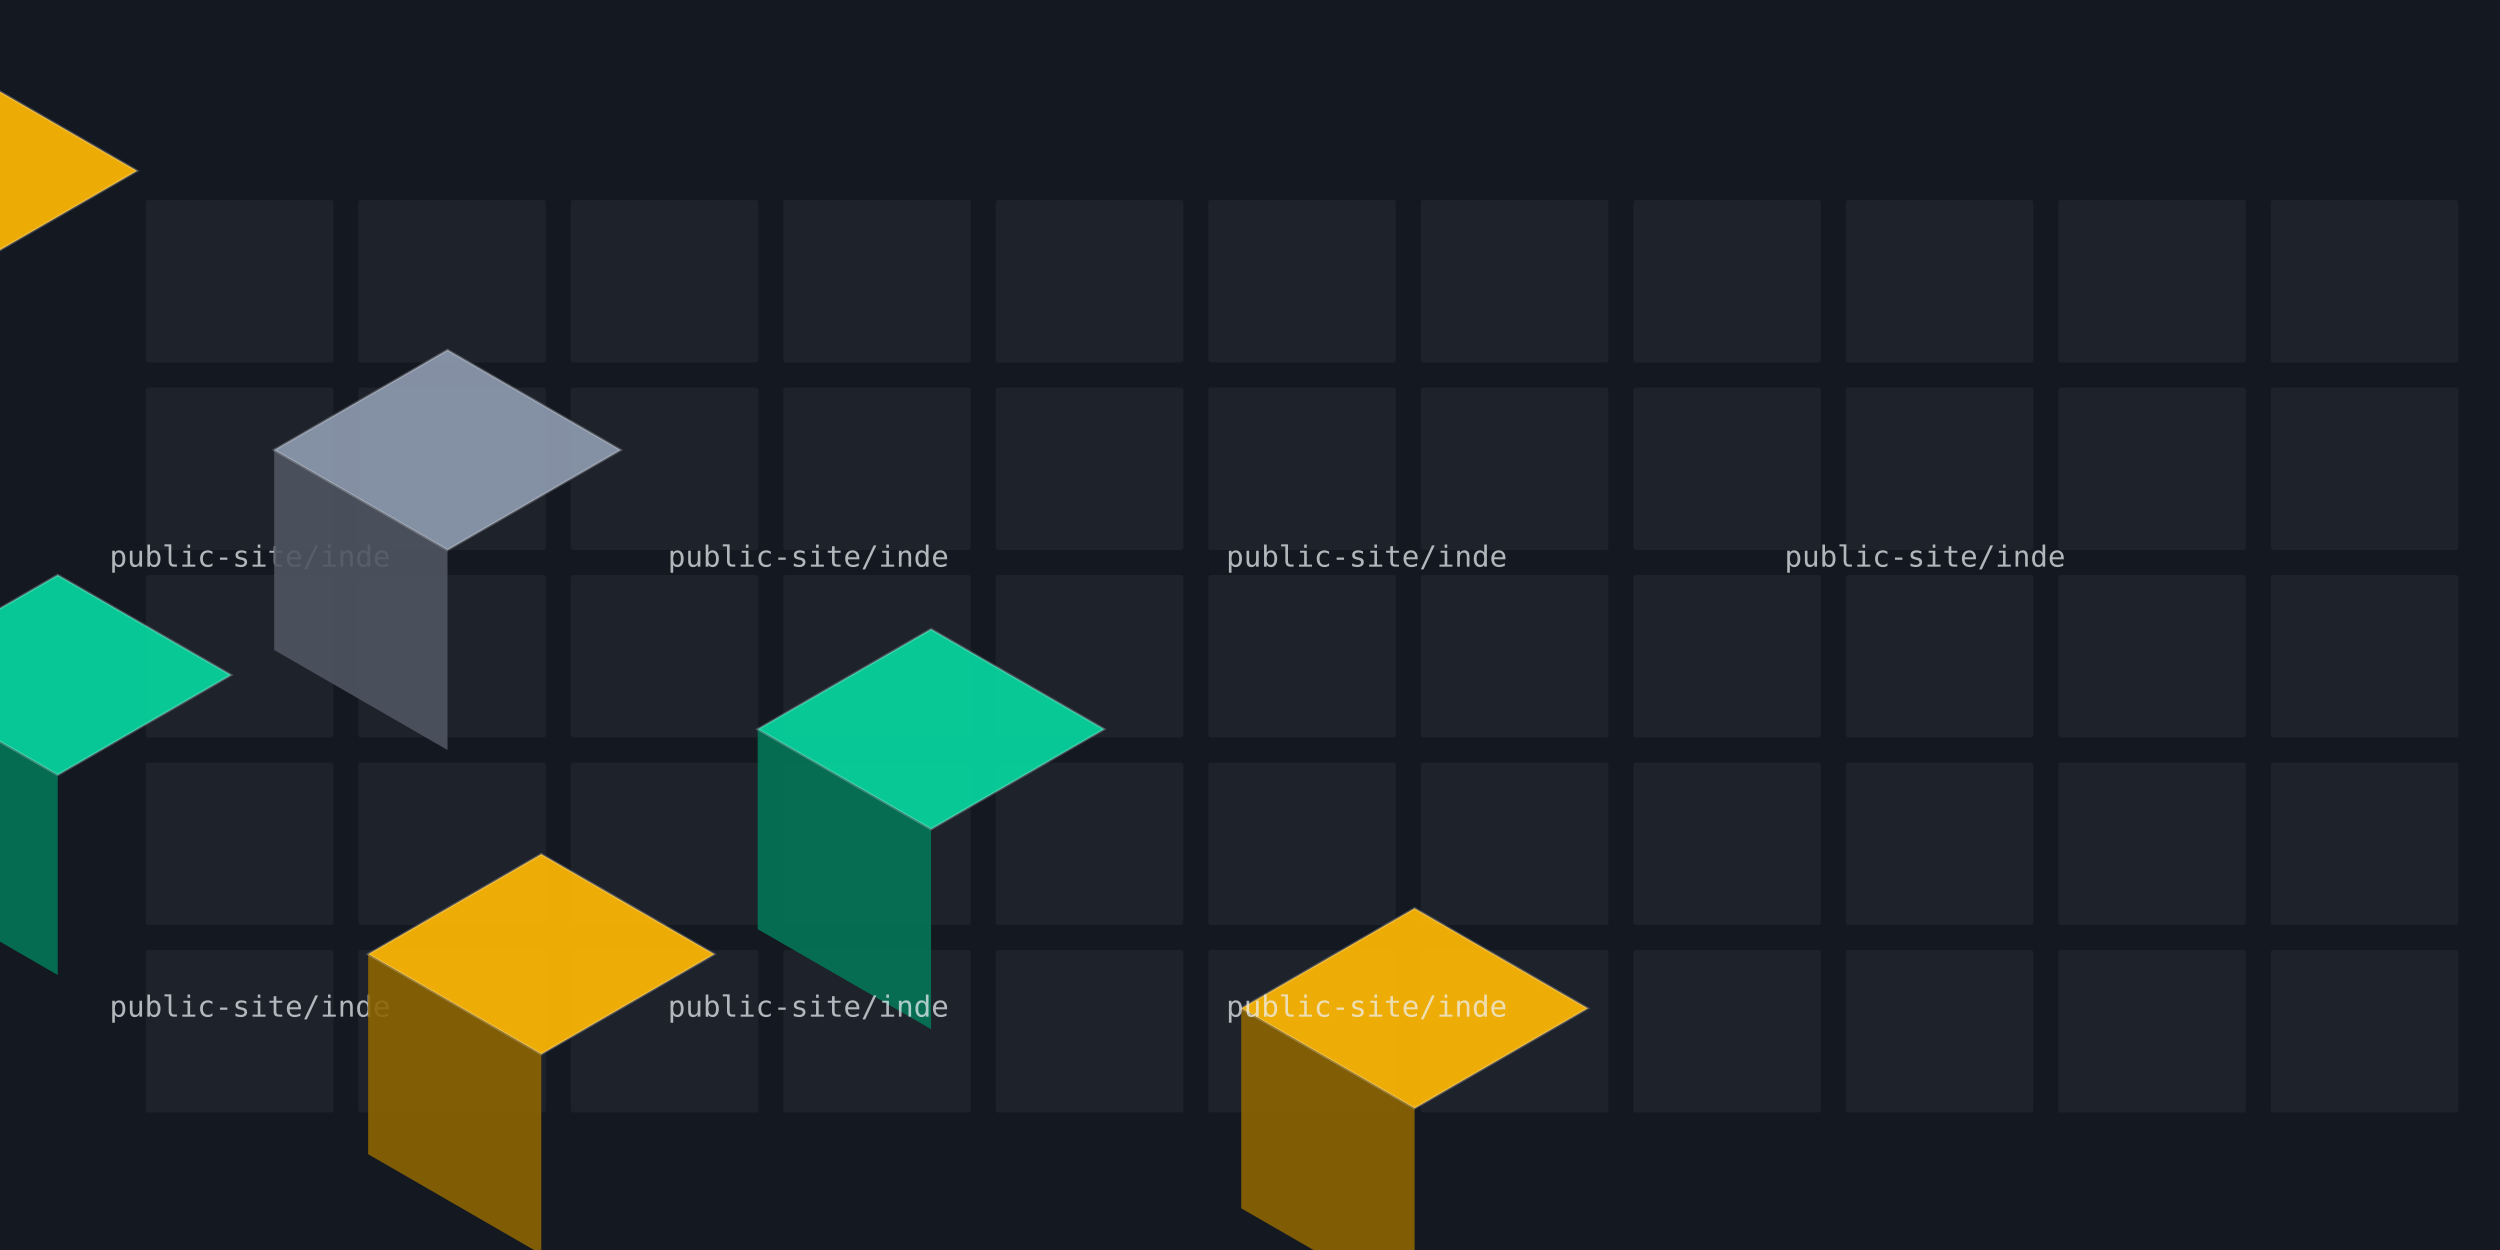
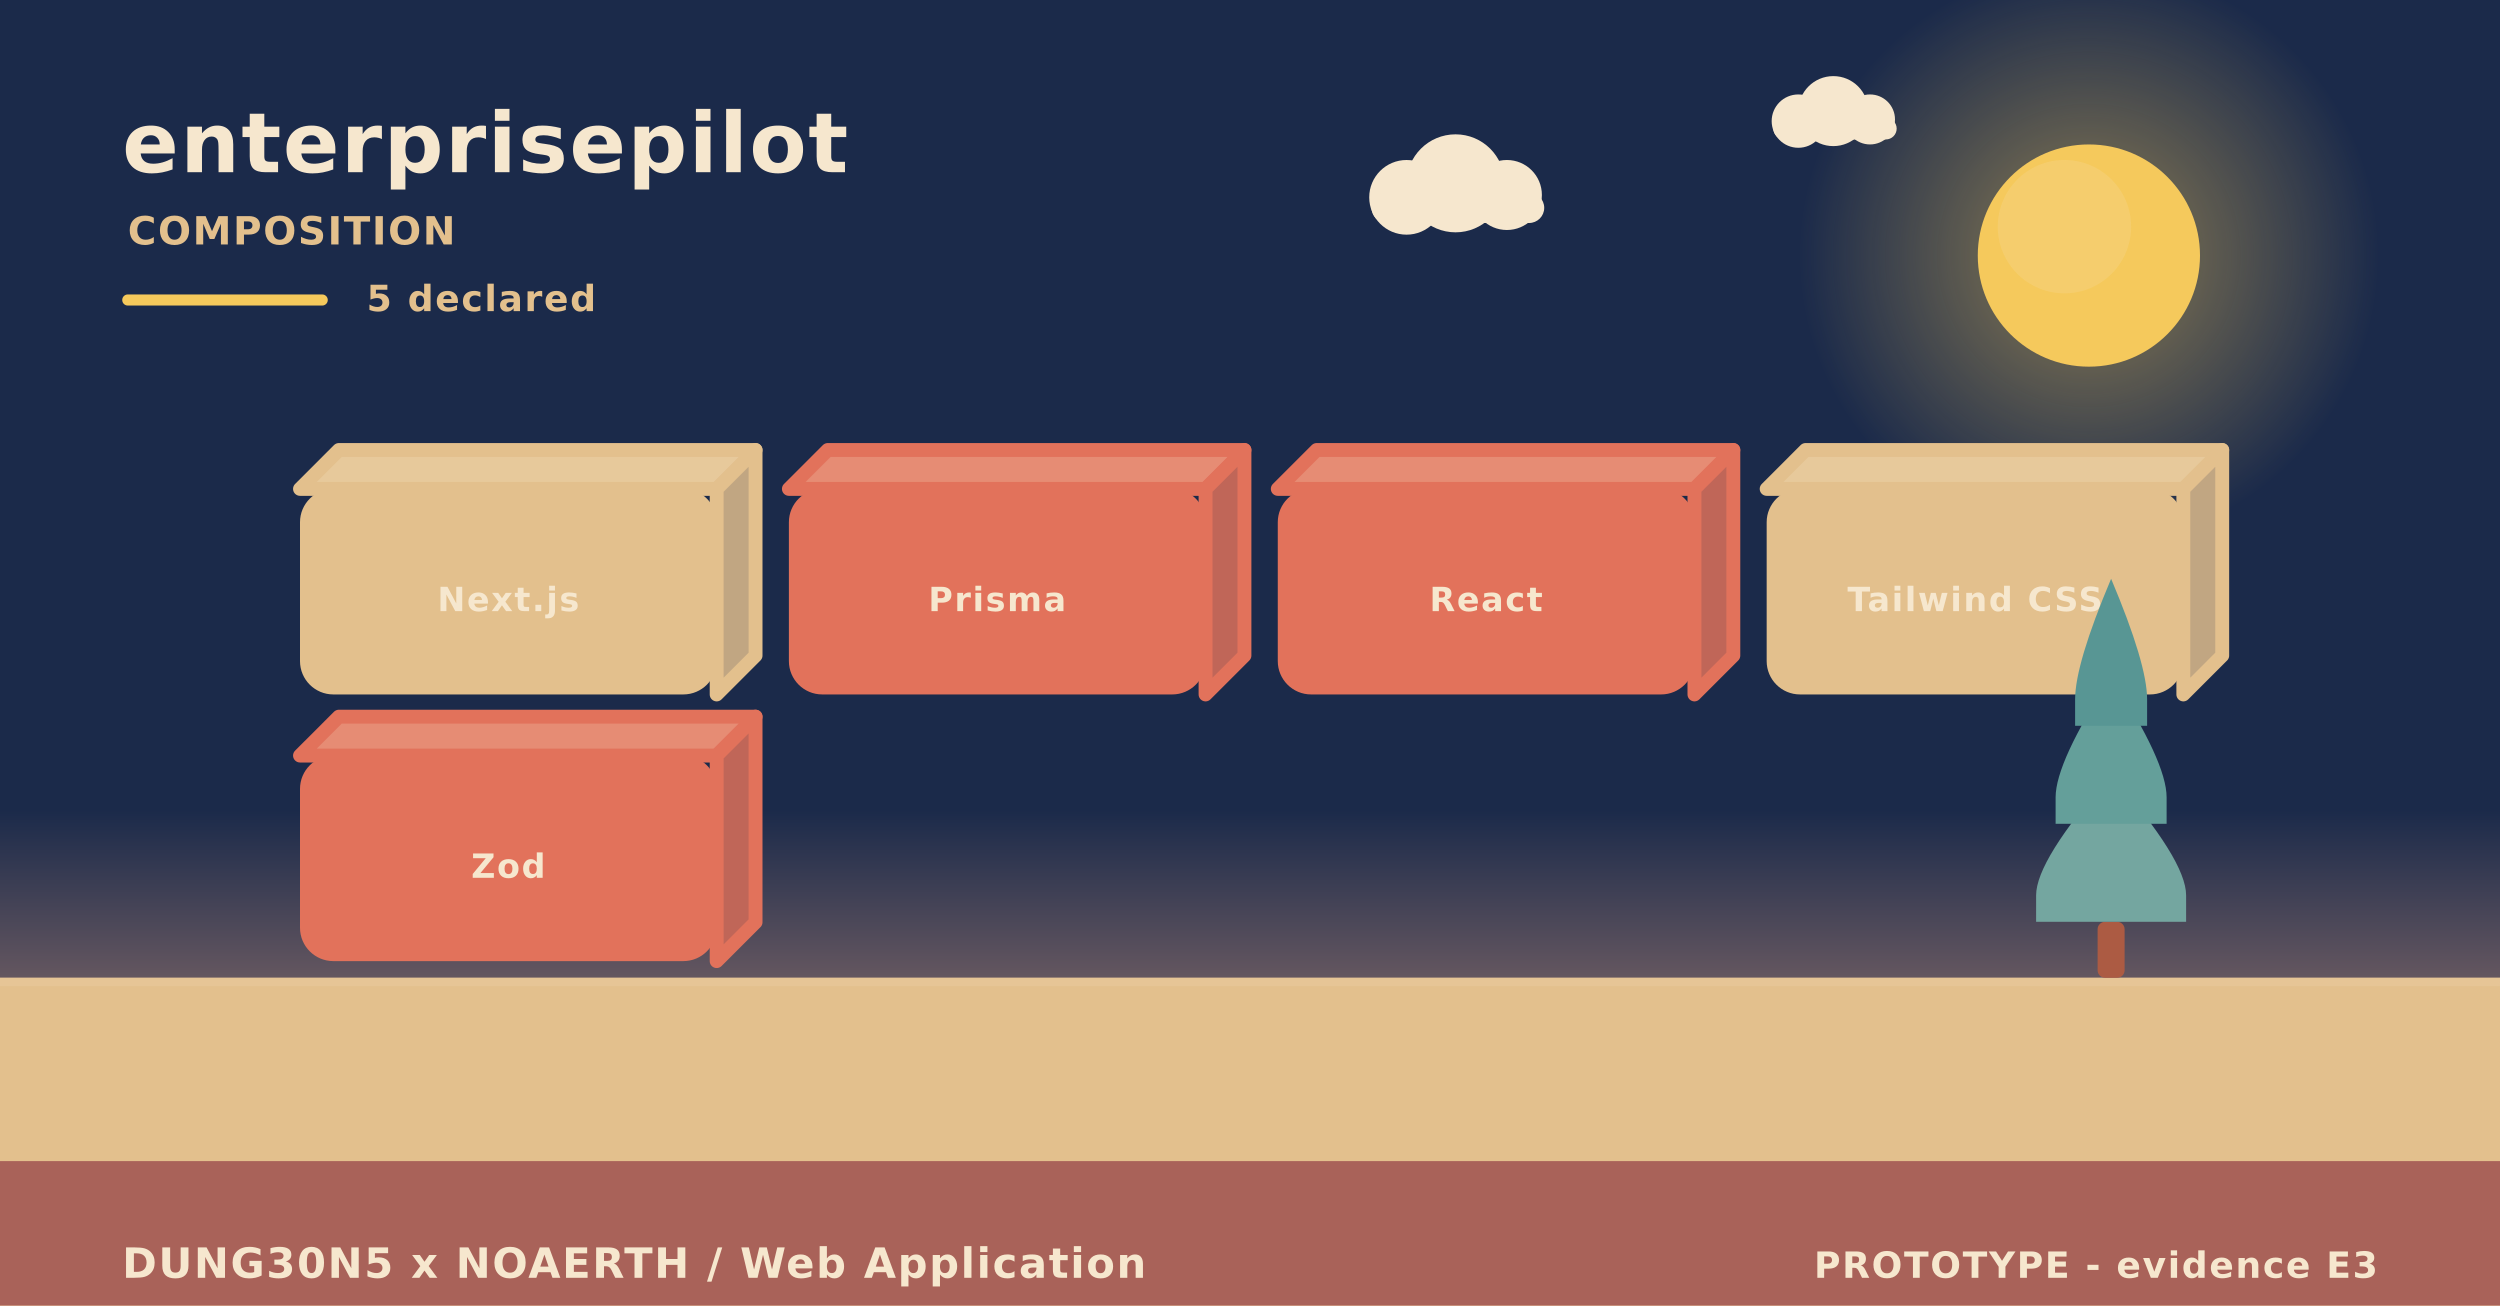
- <svg xmlns="http://www.w3.org/2000/svg" viewBox="0 0 1200 600" width="1200" height="600" role="img" aria-label="enterprisepilot component map">
-   <rect width="1200" height="600" fill="#141821" />
-   <defs>
-     <linearGradient id="gc" x1="0" y1="0" x2="1" y2="1">
-       <stop offset="0%" stop-color="#ffb703" />
-       <stop offset="100%" stop-color="#8d99ae" />
-     </linearGradient>
-   </defs>
-   <rect x="70.00" y="96.00" width="90.00" height="78.00" rx="1.20" fill="#eef1f6" opacity="0.05" />
-   <rect x="172.00" y="96.00" width="90.00" height="78.00" rx="1.20" fill="#eef1f6" opacity="0.05" />
-   <rect x="274.00" y="96.00" width="90.00" height="78.00" rx="1.20" fill="#eef1f6" opacity="0.05" />
-   <rect x="376.00" y="96.00" width="90.00" height="78.00" rx="1.20" fill="#eef1f6" opacity="0.05" />
-   <rect x="478.00" y="96.00" width="90.00" height="78.00" rx="1.20" fill="#eef1f6" opacity="0.05" />
-   <rect x="580.00" y="96.00" width="90.00" height="78.00" rx="1.20" fill="#eef1f6" opacity="0.05" />
-   <rect x="682.00" y="96.00" width="90.00" height="78.00" rx="1.20" fill="#eef1f6" opacity="0.05" />
-   <rect x="784.00" y="96.00" width="90.00" height="78.00" rx="1.20" fill="#eef1f6" opacity="0.05" />
-   <rect x="886.00" y="96.00" width="90.00" height="78.00" rx="1.20" fill="#eef1f6" opacity="0.05" />
-   <rect x="988.00" y="96.00" width="90.00" height="78.00" rx="1.20" fill="#eef1f6" opacity="0.05" />
-   <rect x="1090.00" y="96.00" width="90.00" height="78.00" rx="1.20" fill="#eef1f6" opacity="0.05" />
-   <rect x="70.00" y="186.00" width="90.00" height="78.00" rx="1.20" fill="#eef1f6" opacity="0.05" />
-   <rect x="172.00" y="186.00" width="90.00" height="78.00" rx="1.20" fill="#eef1f6" opacity="0.05" />
-   <rect x="274.00" y="186.00" width="90.00" height="78.00" rx="1.20" fill="#eef1f6" opacity="0.05" />
-   <rect x="376.00" y="186.00" width="90.00" height="78.00" rx="1.20" fill="#eef1f6" opacity="0.05" />
-   <rect x="478.00" y="186.00" width="90.00" height="78.00" rx="1.20" fill="#eef1f6" opacity="0.05" />
-   <rect x="580.00" y="186.00" width="90.00" height="78.00" rx="1.20" fill="#eef1f6" opacity="0.05" />
-   <rect x="682.00" y="186.00" width="90.00" height="78.00" rx="1.20" fill="#eef1f6" opacity="0.05" />
-   <rect x="784.00" y="186.00" width="90.00" height="78.00" rx="1.20" fill="#eef1f6" opacity="0.05" />
-   <rect x="886.00" y="186.00" width="90.00" height="78.00" rx="1.20" fill="#eef1f6" opacity="0.05" />
-   <rect x="988.00" y="186.00" width="90.00" height="78.00" rx="1.20" fill="#eef1f6" opacity="0.05" />
-   <rect x="1090.00" y="186.00" width="90.00" height="78.00" rx="1.20" fill="#eef1f6" opacity="0.05" />
-   <rect x="70.00" y="276.00" width="90.00" height="78.00" rx="1.20" fill="#eef1f6" opacity="0.05" />
-   <rect x="172.00" y="276.00" width="90.00" height="78.00" rx="1.20" fill="#eef1f6" opacity="0.05" />
-   <rect x="274.00" y="276.00" width="90.00" height="78.00" rx="1.20" fill="#eef1f6" opacity="0.05" />
-   <rect x="376.00" y="276.00" width="90.00" height="78.00" rx="1.20" fill="#eef1f6" opacity="0.05" />
-   <rect x="478.00" y="276.00" width="90.00" height="78.00" rx="1.20" fill="#eef1f6" opacity="0.05" />
-   <rect x="580.00" y="276.00" width="90.00" height="78.00" rx="1.20" fill="#eef1f6" opacity="0.05" />
-   <rect x="682.00" y="276.00" width="90.00" height="78.00" rx="1.20" fill="#eef1f6" opacity="0.05" />
-   <rect x="784.00" y="276.00" width="90.00" height="78.00" rx="1.20" fill="#eef1f6" opacity="0.05" />
-   <rect x="886.00" y="276.00" width="90.00" height="78.00" rx="1.20" fill="#eef1f6" opacity="0.05" />
-   <rect x="988.00" y="276.00" width="90.00" height="78.00" rx="1.20" fill="#eef1f6" opacity="0.05" />
-   <rect x="1090.00" y="276.00" width="90.00" height="78.00" rx="1.20" fill="#eef1f6" opacity="0.05" />
-   <rect x="70.00" y="366.00" width="90.00" height="78.00" rx="1.20" fill="#eef1f6" opacity="0.05" />
-   <rect x="172.00" y="366.00" width="90.00" height="78.00" rx="1.20" fill="#eef1f6" opacity="0.05" />
-   <rect x="274.00" y="366.00" width="90.00" height="78.00" rx="1.20" fill="#eef1f6" opacity="0.05" />
-   <rect x="376.00" y="366.00" width="90.00" height="78.00" rx="1.20" fill="#eef1f6" opacity="0.05" />
-   <rect x="478.00" y="366.00" width="90.00" height="78.00" rx="1.20" fill="#eef1f6" opacity="0.05" />
-   <rect x="580.00" y="366.00" width="90.00" height="78.00" rx="1.20" fill="#eef1f6" opacity="0.05" />
-   <rect x="682.00" y="366.00" width="90.00" height="78.00" rx="1.20" fill="#eef1f6" opacity="0.05" />
-   <rect x="784.00" y="366.00" width="90.00" height="78.00" rx="1.20" fill="#eef1f6" opacity="0.05" />
-   <rect x="886.00" y="366.00" width="90.00" height="78.00" rx="1.20" fill="#eef1f6" opacity="0.05" />
-   <rect x="988.00" y="366.00" width="90.00" height="78.00" rx="1.20" fill="#eef1f6" opacity="0.05" />
-   <rect x="1090.00" y="366.00" width="90.00" height="78.00" rx="1.20" fill="#eef1f6" opacity="0.05" />
-   <rect x="70.00" y="456.00" width="90.00" height="78.00" rx="1.20" fill="#eef1f6" opacity="0.05" />
-   <rect x="172.00" y="456.00" width="90.00" height="78.00" rx="1.20" fill="#eef1f6" opacity="0.05" />
-   <rect x="274.00" y="456.00" width="90.00" height="78.00" rx="1.20" fill="#eef1f6" opacity="0.05" />
-   <rect x="376.00" y="456.00" width="90.00" height="78.00" rx="1.20" fill="#eef1f6" opacity="0.05" />
-   <rect x="478.00" y="456.00" width="90.00" height="78.00" rx="1.20" fill="#eef1f6" opacity="0.05" />
-   <rect x="580.00" y="456.00" width="90.00" height="78.00" rx="1.20" fill="#eef1f6" opacity="0.05" />
-   <rect x="682.00" y="456.00" width="90.00" height="78.00" rx="1.20" fill="#eef1f6" opacity="0.05" />
-   <rect x="784.00" y="456.00" width="90.00" height="78.00" rx="1.20" fill="#eef1f6" opacity="0.05" />
-   <rect x="886.00" y="456.00" width="90.00" height="78.00" rx="1.20" fill="#eef1f6" opacity="0.05" />
-   <rect x="988.00" y="456.00" width="90.00" height="78.00" rx="1.20" fill="#eef1f6" opacity="0.05" />
-   <rect x="1090.00" y="456.00" width="90.00" height="78.00" rx="1.20" fill="#eef1f6" opacity="0.05" />
-   <g transform="rotate(0 120 140)">
-     <polygon points="-17.3,34.0 65.8,82.0 -17.3,130.0 -100.5,82.0" fill="#ffb703" opacity="0.92" />
-     <polygon points="-100.5,82.0 -17.3,130.0 -17.3,226.0 -100.5,178.0" fill="#8c6502" opacity="0.9" />
-     <polygon points="-17.3,34.0 65.8,82.0 -17.3,130.0 -100.5,82.0" fill="none" stroke="rgba(255,255,255,0.220)" stroke-width="1.2" />
+ <svg xmlns="http://www.w3.org/2000/svg" width="900" height="470" viewBox="0 0 900 470" role="img" aria-label="enterprisepilot - how it is composed">
+   <linearGradient id="skyc" x1="0" y1="0" x2="0" y2="1">
+     <stop offset="0" stop-color="#1b2a4a" />
+     <stop offset="0.62" stop-color="#1b2a4a" />
+     <stop offset="1" stop-color="#f3ad8a" />
+   </linearGradient>
+   <rect width="900" height="470" fill="url(#skyc)" />
+   <radialGradient id="sunc">
+     <stop offset="0.35" stop-color="#f5c95c" stop-opacity="0.34" />
+     <stop offset="1" stop-color="#f5c95c" stop-opacity="0" />
+   </radialGradient>
+   <circle cx="752" cy="92" r="104" fill="url(#sunc)" />
+   <circle cx="752" cy="92" r="40" fill="#f5c95c" />
+   <circle cx="743.2" cy="81.6" r="24" fill="#f5d27e" opacity="0.5" />
+   <g>
+     <circle cx="524" cy="66" r="17.64" fill="#f6e7ce" />
+     <circle cx="506.36" cy="71.04" r="13.44" fill="#f6e7ce" />
+     <circle cx="542.48" cy="70.2" r="12.6" fill="#f6e7ce" />
+     <rect x="493.76" y="69.36" width="62.16" height="10.92" rx="5.46" fill="#f6e7ce" />
  </g>
-   <text x="120" y="272" font-family="ui-monospace,Menlo,monospace" font-size="14" fill="rgba(238,241,246,0.720)" text-anchor="middle">public-site/inde</text>
-   <g transform="rotate(0 388 140)">
-     <polygon points="214.8,168.0 297.9,216.0 214.8,264.0 131.6,216.0" fill="#8d99ae" opacity="0.92" />
-     <polygon points="131.6,216.0 214.8,264.0 214.8,360.0 131.6,312.0" fill="#4e5460" opacity="0.9" />
-     <polygon points="214.8,168.0 297.9,216.0 214.8,264.0 131.6,216.0" fill="none" stroke="rgba(255,255,255,0.220)" stroke-width="1.2" />
+   <g>
+     <circle cx="660" cy="40" r="12.6" fill="#f6e7ce" />
+     <circle cx="647.4" cy="43.6" r="9.6" fill="#f6e7ce" />
+     <circle cx="673.2" cy="43" r="9" fill="#f6e7ce" />
+     <rect x="638.4" y="42.4" width="44.4" height="7.8" rx="3.9" fill="#f6e7ce" />
  </g>
-   <text x="388" y="272" font-family="ui-monospace,Menlo,monospace" font-size="14" fill="rgba(238,241,246,0.720)" text-anchor="middle">public-site/inde</text>
-   <g transform="rotate(0 656 140)">
-     <polygon points="446.9,302.0 530.0,350.0 446.9,398.0 363.7,350.0" fill="#06d6a0" opacity="0.92" />
-     <polygon points="363.7,350.0 446.9,398.0 446.9,494.0 363.7,446.0" fill="#037658" opacity="0.9" />
-     <polygon points="446.9,302.0 530.0,350.0 446.9,398.0 363.7,350.0" fill="none" stroke="rgba(255,255,255,0.220)" stroke-width="1.2" />
-   </g>
-   <text x="656" y="272" font-family="ui-monospace,Menlo,monospace" font-size="14" fill="rgba(238,241,246,0.720)" text-anchor="middle">public-site/inde</text>
-   <g transform="rotate(0 924 140)">
-     <polygon points="679.0,436.0 762.1,484.0 679.0,532.0 595.8,484.0" fill="#ffb703" opacity="0.92" />
-     <polygon points="595.8,484.0 679.0,532.0 679.0,628.0 595.8,580.0" fill="#8c6502" opacity="0.9" />
-     <polygon points="679.0,436.0 762.1,484.0 679.0,532.0 595.8,484.0" fill="none" stroke="rgba(255,255,255,0.220)" stroke-width="1.2" />
-   </g>
-   <text x="924" y="272" font-family="ui-monospace,Menlo,monospace" font-size="14" fill="rgba(238,241,246,0.720)" text-anchor="middle">public-site/inde</text>
-   <g transform="rotate(0 120 356)">
-     <polygon points="-204.4,142.0 -121.2,190.0 -204.4,238.0 -287.5,190.0" fill="#8d99ae" opacity="0.92" />
-     <polygon points="-287.5,190.0 -204.4,238.0 -204.4,334.0 -287.5,286.0" fill="#4e5460" opacity="0.9" />
-     <polygon points="-204.4,142.0 -121.2,190.0 -204.4,238.0 -287.5,190.0" fill="none" stroke="rgba(255,255,255,0.220)" stroke-width="1.2" />
-   </g>
-   <text x="120" y="488" font-family="ui-monospace,Menlo,monospace" font-size="14" fill="rgba(238,241,246,0.720)" text-anchor="middle">public-site/inde</text>
-   <g transform="rotate(0 388 356)">
-     <polygon points="27.7,276.0 110.9,324.0 27.7,372.0 -55.4,324.0" fill="#06d6a0" opacity="0.92" />
-     <polygon points="-55.4,324.0 27.7,372.0 27.7,468.0 -55.4,420.0" fill="#037658" opacity="0.9" />
-     <polygon points="27.7,276.0 110.9,324.0 27.7,372.0 -55.4,324.0" fill="none" stroke="rgba(255,255,255,0.220)" stroke-width="1.2" />
-   </g>
-   <text x="388" y="488" font-family="ui-monospace,Menlo,monospace" font-size="14" fill="rgba(238,241,246,0.720)" text-anchor="middle">public-site/inde</text>
-   <g transform="rotate(0 656 356)">
-     <polygon points="259.8,410.0 342.9,458.0 259.8,506.0 176.7,458.0" fill="#ffb703" opacity="0.92" />
-     <polygon points="176.7,458.0 259.8,506.0 259.8,602.0 176.7,554.0" fill="#8c6502" opacity="0.9" />
-     <polygon points="259.8,410.0 342.9,458.0 259.8,506.0 176.7,458.0" fill="none" stroke="rgba(255,255,255,0.220)" stroke-width="1.2" />
-   </g>
-   <text x="656" y="488" font-family="ui-monospace,Menlo,monospace" font-size="14" fill="rgba(238,241,246,0.720)" text-anchor="middle">public-site/inde</text>
+   <rect x="0" y="352" width="900" height="118" fill="#e3c08d" />
+   <rect x="0" y="352" width="900" height="3" fill="#e6c596" />
+   <text x="44" y="62" font-family="Verdana,DejaVu Sans,sans-serif" font-size="30" font-weight="700" letter-spacing="0.6" fill="#f6e7ce" text-anchor="start">enterprisepilot</text>
+   <text x="46" y="88" font-family="Verdana,DejaVu Sans,sans-serif" font-size="14" font-weight="700" letter-spacing="0.6" fill="#e3c08d" text-anchor="start">COMPOSITION</text>
+   <rect x="44" y="106" width="74" height="4" rx="2" fill="#f5c95c" />
+   <text x="132" y="112" font-family="Verdana,DejaVu Sans,sans-serif" font-size="13" font-weight="700" letter-spacing="0.6" fill="#e3c08d" text-anchor="start">5 declared</text>
+   <path d="M108,176 L258,176 L272,162 L122,162 Z" fill="#e7c99b" stroke="#e3c08d" stroke-width="5" stroke-linejoin="round" />
+   <path d="M258,176 L272,162 L272,236 L258,250 Z" fill="#c1a682" stroke="#e3c08d" stroke-width="5" stroke-linejoin="round" />
+   <rect x="108" y="176" width="150" height="74" rx="12" fill="#e3c08d" />
+   <text x="183" y="220" font-family="Verdana,DejaVu Sans,sans-serif" font-size="12" font-weight="700" letter-spacing="0.6" fill="#f6e7ce" text-anchor="middle">Next.js</text>
+   <path d="M284,176 L434,176 L448,162 L298,162 Z" fill="#e68c74" stroke="#e2725b" stroke-width="5" stroke-linejoin="round" />
+   <path d="M434,176 L448,162 L448,236 L434,250 Z" fill="#c06658" stroke="#e2725b" stroke-width="5" stroke-linejoin="round" />
+   <rect x="284" y="176" width="150" height="74" rx="12" fill="#e2725b" />
+   <text x="359" y="220" font-family="Verdana,DejaVu Sans,sans-serif" font-size="12" font-weight="700" letter-spacing="0.6" fill="#f6e7ce" text-anchor="middle">Prisma</text>
+   <path d="M460,176 L610,176 L624,162 L474,162 Z" fill="#e68c74" stroke="#e2725b" stroke-width="5" stroke-linejoin="round" />
+   <path d="M610,176 L624,162 L624,236 L610,250 Z" fill="#c06658" stroke="#e2725b" stroke-width="5" stroke-linejoin="round" />
+   <rect x="460" y="176" width="150" height="74" rx="12" fill="#e2725b" />
+   <text x="535" y="220" font-family="Verdana,DejaVu Sans,sans-serif" font-size="12" font-weight="700" letter-spacing="0.6" fill="#f6e7ce" text-anchor="middle">React</text>
+   <path d="M636,176 L786,176 L800,162 L650,162 Z" fill="#e7c99b" stroke="#e3c08d" stroke-width="5" stroke-linejoin="round" />
+   <path d="M786,176 L800,162 L800,236 L786,250 Z" fill="#c1a682" stroke="#e3c08d" stroke-width="5" stroke-linejoin="round" />
+   <rect x="636" y="176" width="150" height="74" rx="12" fill="#e3c08d" />
+   <text x="711" y="220" font-family="Verdana,DejaVu Sans,sans-serif" font-size="12" font-weight="700" letter-spacing="0.6" fill="#f6e7ce" text-anchor="middle">Tailwind CSS</text>
+   <path d="M108,272 L258,272 L272,258 L122,258 Z" fill="#e68c74" stroke="#e2725b" stroke-width="5" stroke-linejoin="round" />
+   <path d="M258,272 L272,258 L272,332 L258,346 Z" fill="#c06658" stroke="#e2725b" stroke-width="5" stroke-linejoin="round" />
+   <rect x="108" y="272" width="150" height="74" rx="12" fill="#e2725b" />
+   <text x="183" y="316" font-family="Verdana,DejaVu Sans,sans-serif" font-size="12" font-weight="700" letter-spacing="0.6" fill="#f6e7ce" text-anchor="middle">Zod</text>
+   <rect x="755.14" y="331.84" width="9.72" height="20.16" rx="2.7" fill="#ac5b43" />
+   <path d="M760,278.92 Q733,309.61 733,322.31 Q733,331.84 733,331.84 L787,331.84 Q787,331.84 787,322.31 Q787,309.61 760,278.92 Z" fill="#74a6a0" />
+   <path d="M760,243.64 Q740.02,274.33 740.02,287.03 Q740.02,296.56 740.02,296.56 L779.98,296.56 Q779.98,296.56 779.98,287.03 Q779.98,274.33 760,243.64 Z" fill="#649f9a" />
+   <path d="M760,208.36 Q747.04,239.05 747.04,251.75 Q747.04,261.28 747.04,261.28 L772.96,261.28 Q772.96,261.28 772.96,251.75 Q772.96,239.05 760,208.36 Z" fill="#589694" />
+   <rect x="0" y="418" width="900" height="52" rx="0" fill="#a65c56" opacity="0.94" />
+   <text x="44" y="460" font-family="Verdana,DejaVu Sans,sans-serif" font-size="15" font-weight="700" letter-spacing="0.6" fill="#f6e7ce" text-anchor="start">DUNG30N5 x NOAERTH  /  Web Application</text>
+   <text x="856" y="460" font-family="Verdana,DejaVu Sans,sans-serif" font-size="13" font-weight="700" letter-spacing="0.6" fill="#f6e7ce" text-anchor="end">PROTOTYPE  -  evidence E3</text>
</svg>
